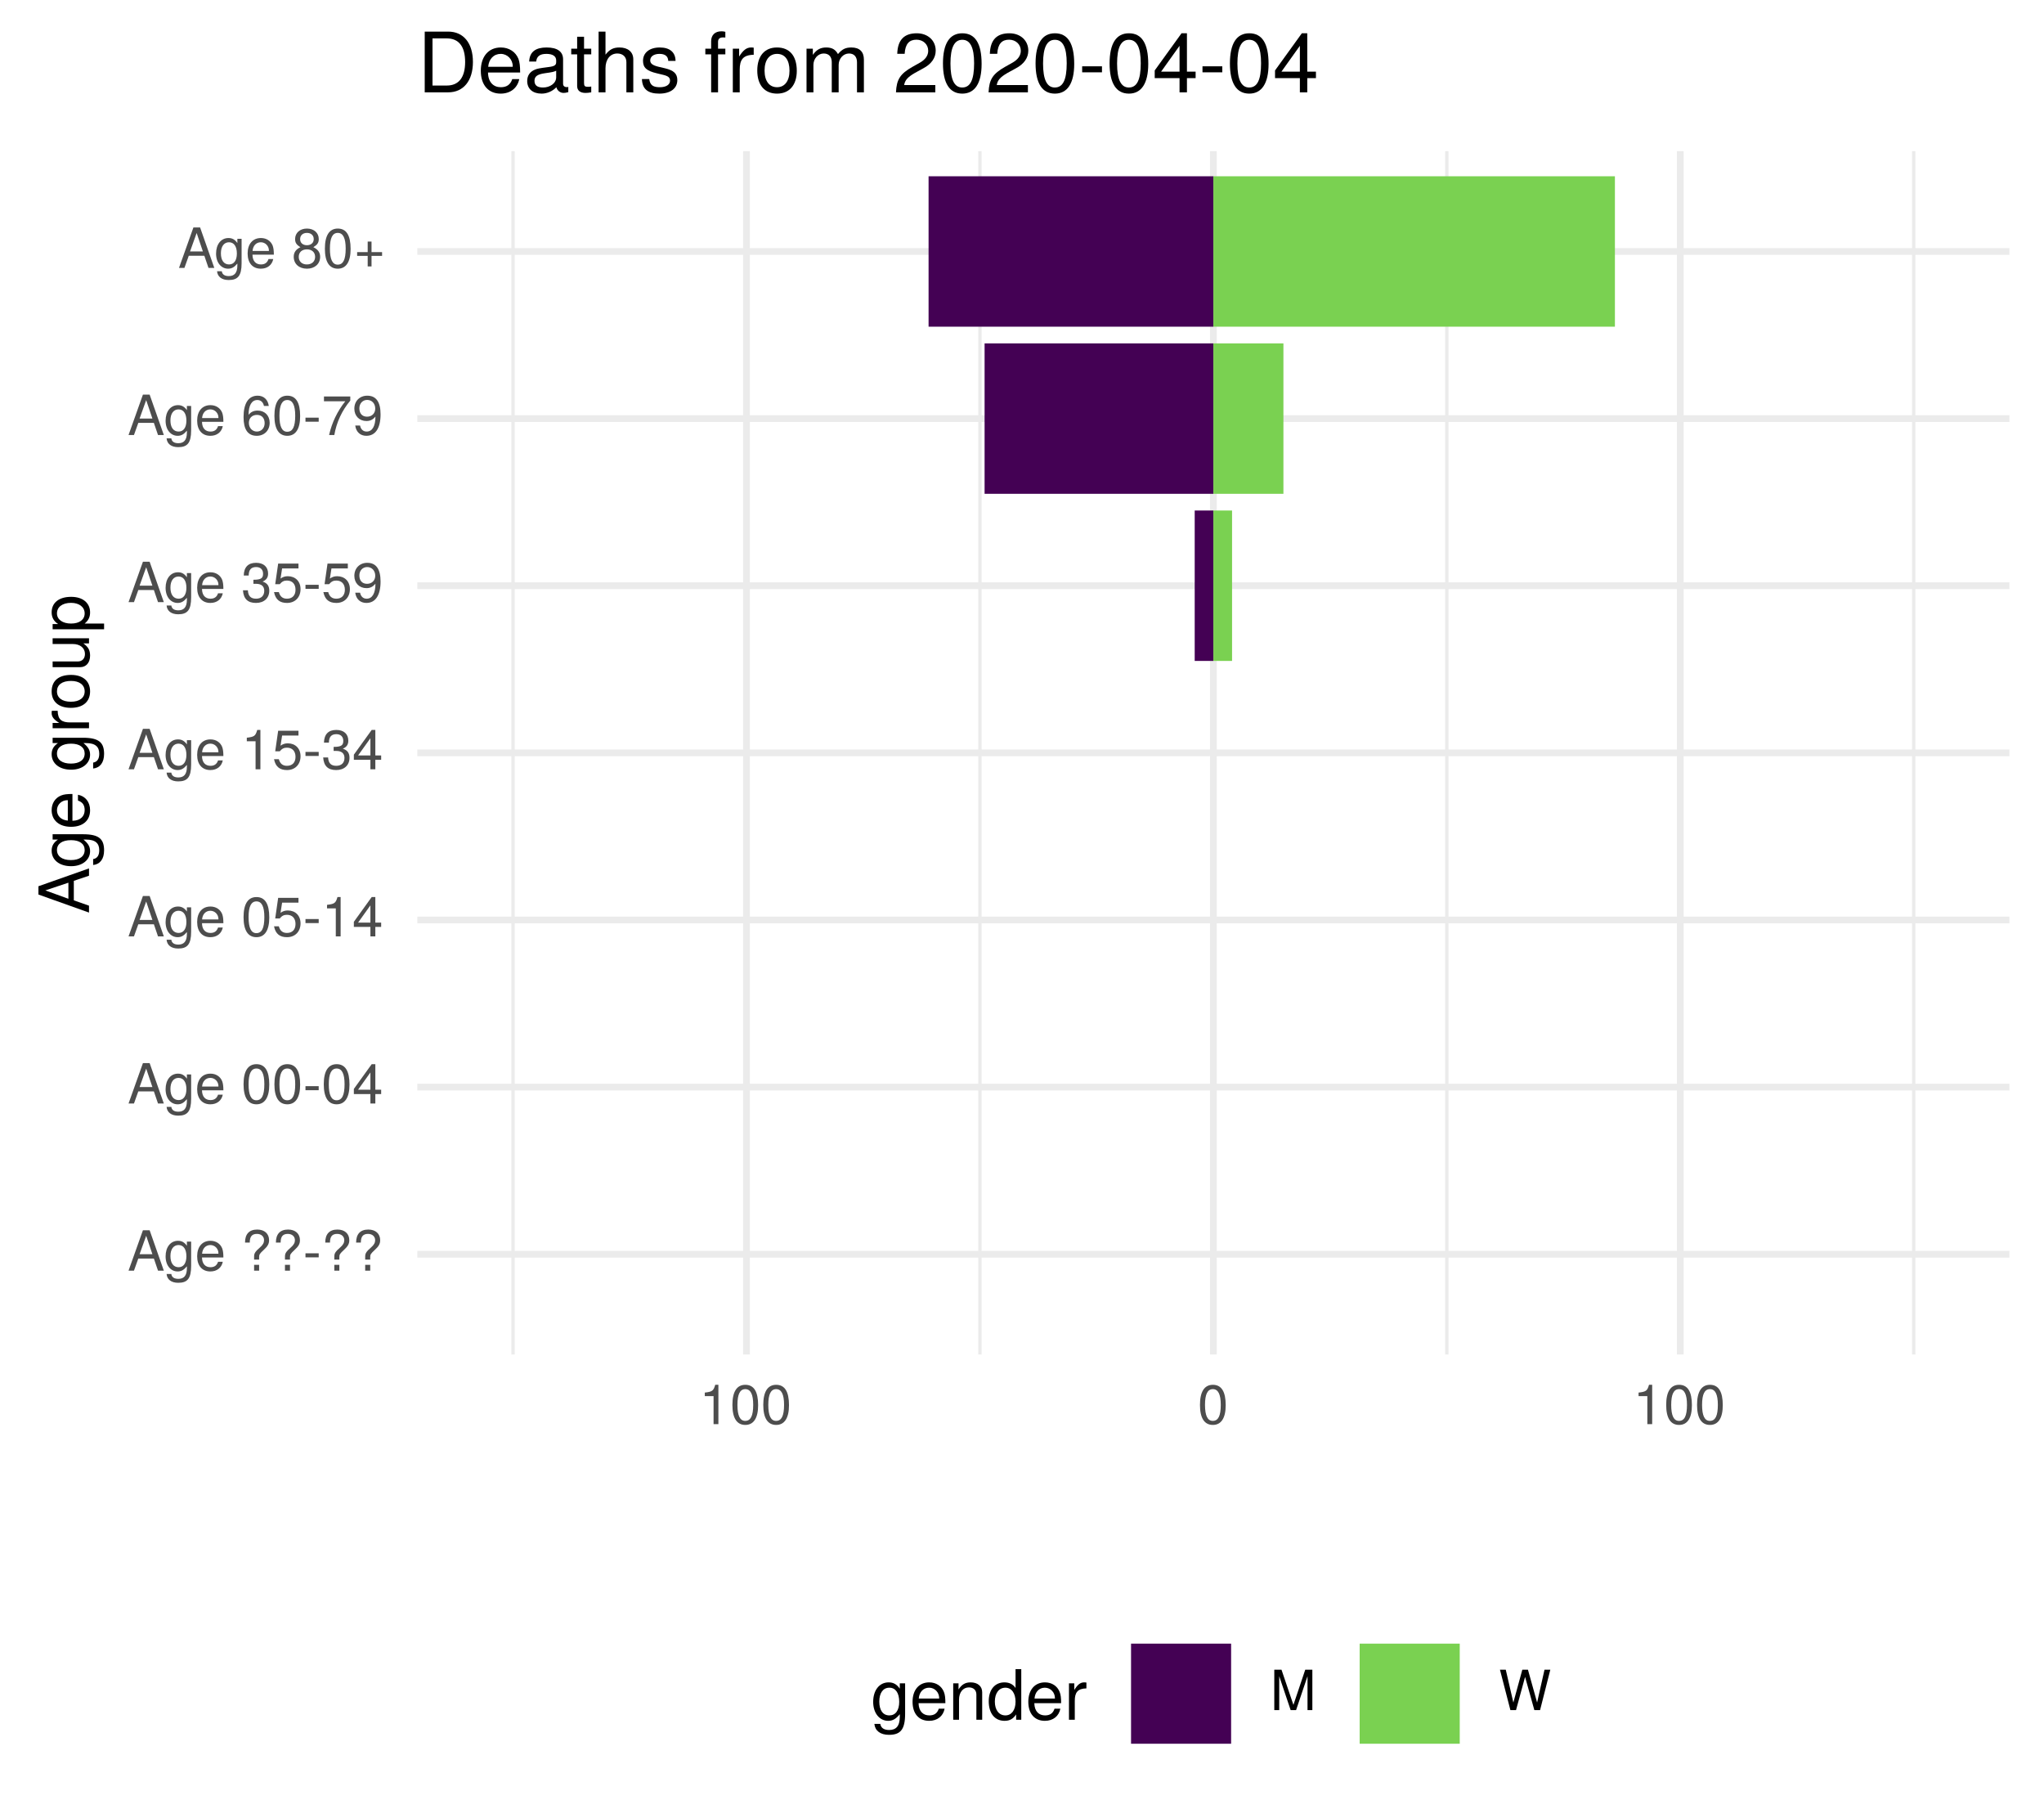
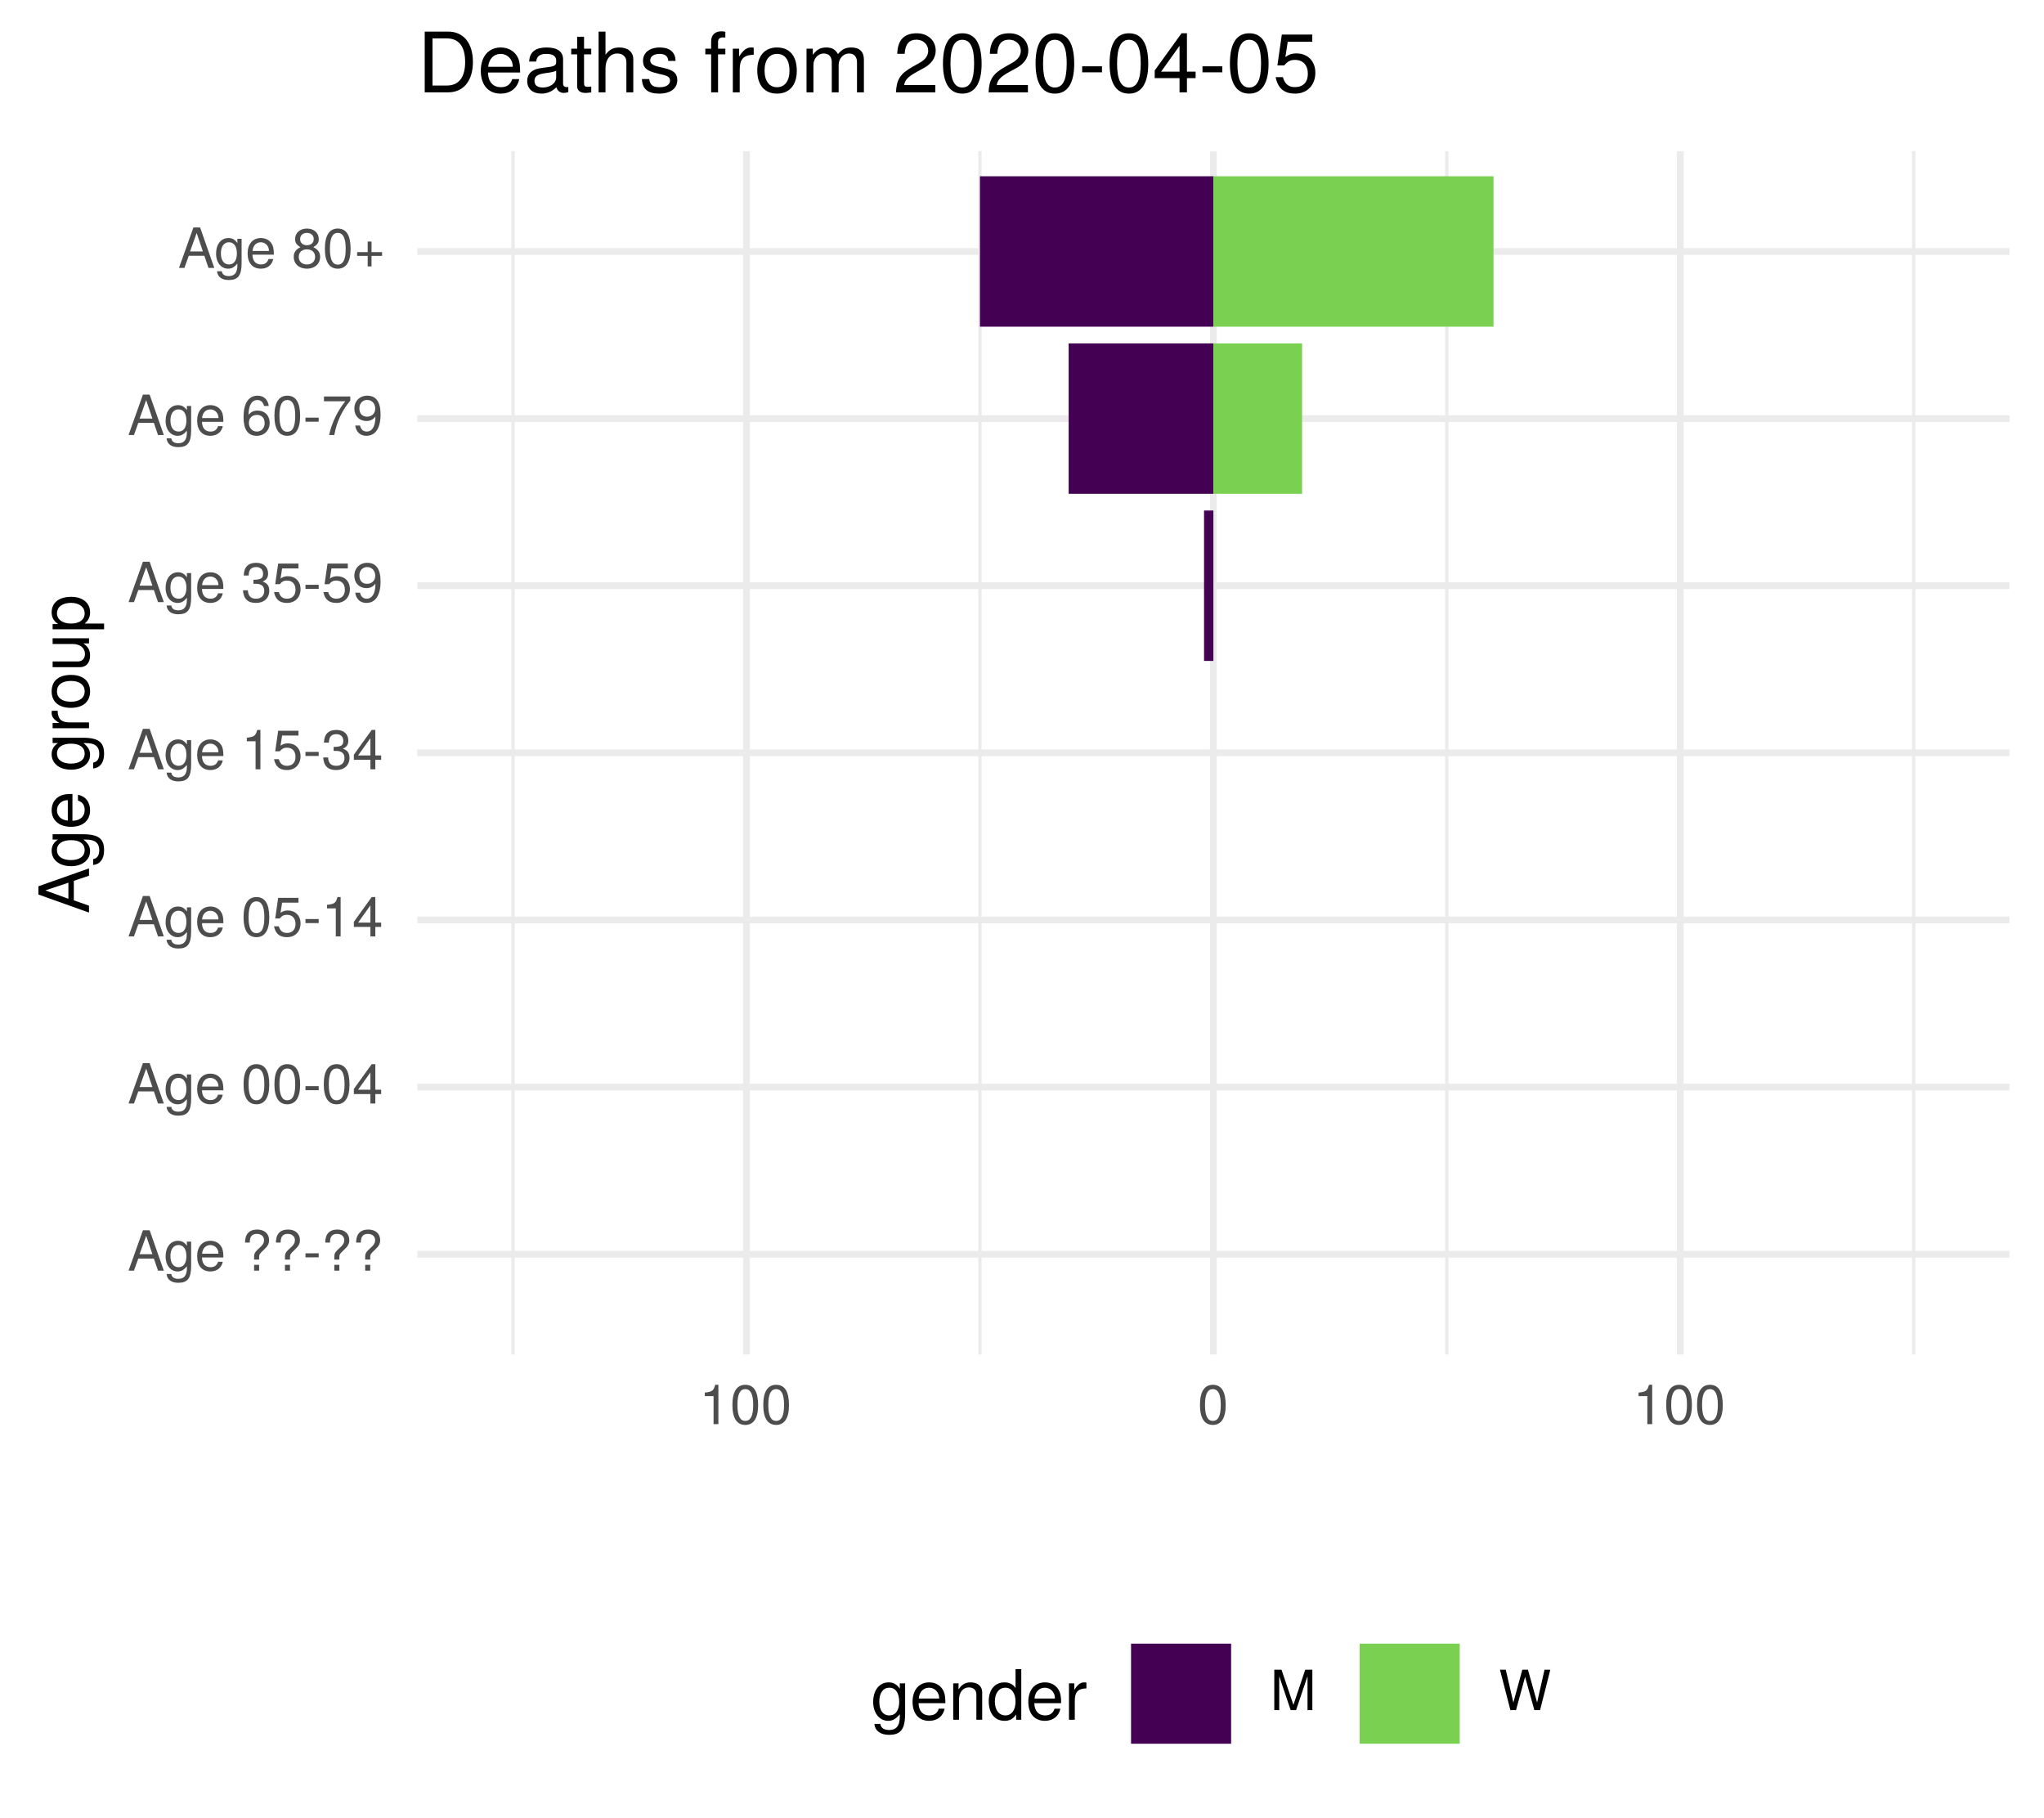
<svg xmlns="http://www.w3.org/2000/svg" xmlns:xlink="http://www.w3.org/1999/xlink" width="324pt" height="288pt" viewBox="0 0 324 288" version="1.1">
  <defs>
    <g>
      <symbol overflow="visible" id="glyph0-0">
        <path style="stroke:none;" d="" />
      </symbol>
      <symbol overflow="visible" id="glyph0-1">
        <path style="stroke:none;" d="M 5.75 0 L 3.5 -6.406 L 2.438 -6.406 L 0.156 0 L 1.016 0 L 1.703 -1.922 L 4.172 -1.922 L 4.828 0 Z M 3.938 -2.609 L 1.906 -2.609 L 2.953 -5.531 Z M 3.938 -2.609 " />
      </symbol>
      <symbol overflow="visible" id="glyph0-2">
        <path style="stroke:none;" d="M 4.297 -0.75 L 4.297 -4.609 L 3.625 -4.609 L 3.625 -3.938 C 3.25 -4.484 2.812 -4.734 2.219 -4.734 C 1.047 -4.734 0.25 -3.75 0.25 -2.266 C 0.25 -0.812 1.078 0.125 2.156 0.125 C 2.734 0.125 3.141 -0.109 3.625 -0.688 L 3.625 -0.391 C 3.625 0.828 3.125 1.297 2.266 1.297 C 1.688 1.297 1.234 1.094 1.156 0.531 L 0.406 0.531 C 0.484 1.406 1.156 1.922 2.25 1.922 C 3.688 1.922 4.297 1.281 4.297 -0.75 Z M 3.547 -2.281 C 3.547 -1.172 3.078 -0.547 2.312 -0.547 C 1.5 -0.547 1.016 -1.188 1.016 -2.312 C 1.016 -3.406 1.516 -4.062 2.297 -4.062 C 3.094 -4.062 3.547 -3.391 3.547 -2.281 Z M 3.547 -2.281 " />
      </symbol>
      <symbol overflow="visible" id="glyph0-3">
        <path style="stroke:none;" d="M 4.516 -2.094 C 4.516 -2.766 4.453 -3.188 4.328 -3.531 C 4.031 -4.281 3.328 -4.734 2.469 -4.734 C 1.172 -4.734 0.359 -3.797 0.359 -2.281 C 0.359 -0.766 1.156 0.125 2.453 0.125 C 3.5 0.125 4.234 -0.469 4.422 -1.406 L 3.672 -1.406 C 3.469 -0.797 3.062 -0.547 2.469 -0.547 C 1.703 -0.547 1.141 -1.031 1.125 -2.094 Z M 3.734 -2.75 C 3.734 -2.75 3.734 -2.703 3.719 -2.688 L 1.141 -2.688 C 1.203 -3.516 1.719 -4.062 2.453 -4.062 C 3.172 -4.062 3.734 -3.469 3.734 -2.75 Z M 3.734 -2.75 " />
      </symbol>
      <symbol overflow="visible" id="glyph0-4">
        <path style="stroke:none;" d="" />
      </symbol>
      <symbol overflow="visible" id="glyph0-5">
        <path style="stroke:none;" d="M 4.422 -4.828 C 4.422 -5.859 3.688 -6.516 2.547 -6.516 C 1.281 -6.516 0.609 -5.812 0.609 -4.453 L 1.359 -4.453 C 1.359 -5.422 1.719 -5.828 2.5 -5.828 C 3.172 -5.828 3.625 -5.422 3.625 -4.828 C 3.625 -4.422 3.438 -4.078 2.969 -3.672 C 2.453 -3.203 2.453 -3.203 2.297 -3 C 2.109 -2.75 2.047 -2.547 2.047 -2.234 L 2.047 -1.75 L 2.844 -1.75 L 2.844 -2.156 C 2.844 -2.547 2.938 -2.703 3.531 -3.25 C 4.203 -3.859 4.422 -4.25 4.422 -4.828 Z M 2.844 0 L 2.844 -0.922 L 2.047 -0.922 L 2.047 0 Z M 2.844 0 " />
      </symbol>
      <symbol overflow="visible" id="glyph0-6">
        <path style="stroke:none;" d="M 2.5 -2.109 L 2.5 -2.75 L 0.406 -2.75 L 0.406 -2.109 Z M 2.5 -2.109 " />
      </symbol>
      <symbol overflow="visible" id="glyph0-7">
        <path style="stroke:none;" d="M 4.453 -3 C 4.453 -5.156 3.781 -6.234 2.422 -6.234 C 1.078 -6.234 0.375 -5.141 0.375 -3.047 C 0.375 -0.953 1.078 0.125 2.422 0.125 C 3.734 0.125 4.453 -0.953 4.453 -3 Z M 3.672 -3.062 C 3.672 -1.297 3.266 -0.516 2.406 -0.516 C 1.578 -0.516 1.172 -1.344 1.172 -3.047 C 1.172 -4.75 1.578 -5.547 2.422 -5.547 C 3.25 -5.547 3.672 -4.734 3.672 -3.062 Z M 3.672 -3.062 " />
      </symbol>
      <symbol overflow="visible" id="glyph0-8">
        <path style="stroke:none;" d="M 4.578 -1.5 L 4.578 -2.188 L 3.656 -2.188 L 3.656 -6.234 L 3.078 -6.234 L 0.25 -2.312 L 0.25 -1.5 L 2.875 -1.5 L 2.875 0 L 3.656 0 L 3.656 -1.5 Z M 2.875 -2.188 L 0.922 -2.188 L 2.875 -4.922 Z M 2.875 -2.188 " />
      </symbol>
      <symbol overflow="visible" id="glyph0-9">
        <path style="stroke:none;" d="M 4.516 -2.062 C 4.516 -3.297 3.688 -4.109 2.5 -4.109 C 2.062 -4.109 1.703 -4 1.344 -3.734 L 1.594 -5.344 L 4.188 -5.344 L 4.188 -6.109 L 0.969 -6.109 L 0.5 -2.844 L 1.219 -2.844 C 1.578 -3.266 1.875 -3.422 2.359 -3.422 C 3.188 -3.422 3.719 -2.891 3.719 -1.969 C 3.719 -1.062 3.203 -0.547 2.359 -0.547 C 1.688 -0.547 1.266 -0.891 1.078 -1.594 L 0.312 -1.594 C 0.562 -0.359 1.266 0.125 2.375 0.125 C 3.641 0.125 4.516 -0.75 4.516 -2.062 Z M 4.516 -2.062 " />
      </symbol>
      <symbol overflow="visible" id="glyph0-10">
        <path style="stroke:none;" d="M 3.047 0 L 3.047 -6.234 L 2.547 -6.234 C 2.266 -5.281 2.094 -5.141 0.891 -5 L 0.891 -4.438 L 2.281 -4.438 L 2.281 0 Z M 3.047 0 " />
      </symbol>
      <symbol overflow="visible" id="glyph0-11">
        <path style="stroke:none;" d="M 4.453 -1.812 C 4.453 -2.562 4.141 -3.016 3.391 -3.266 C 3.969 -3.5 4.266 -3.891 4.266 -4.516 C 4.266 -5.594 3.547 -6.234 2.359 -6.234 C 1.109 -6.234 0.438 -5.547 0.406 -4.219 L 1.188 -4.219 C 1.203 -5.141 1.578 -5.562 2.375 -5.562 C 3.062 -5.562 3.469 -5.156 3.469 -4.5 C 3.469 -3.828 3.188 -3.547 1.938 -3.547 L 1.938 -2.906 L 2.359 -2.906 C 3.219 -2.906 3.656 -2.5 3.656 -1.797 C 3.656 -1.016 3.172 -0.547 2.359 -0.547 C 1.516 -0.547 1.109 -0.969 1.062 -1.875 L 0.281 -1.875 C 0.375 -0.5 1.062 0.125 2.344 0.125 C 3.625 0.125 4.453 -0.641 4.453 -1.812 Z M 4.453 -1.812 " />
      </symbol>
      <symbol overflow="visible" id="glyph0-12">
        <path style="stroke:none;" d="M 4.484 -3.266 C 4.484 -5.219 3.797 -6.234 2.375 -6.234 C 1.188 -6.234 0.328 -5.391 0.328 -4.172 C 0.328 -3.016 1.125 -2.219 2.25 -2.219 C 2.844 -2.219 3.266 -2.438 3.672 -2.922 C 3.672 -1.406 3.172 -0.547 2.281 -0.547 C 1.734 -0.547 1.359 -0.891 1.234 -1.5 L 0.469 -1.5 C 0.609 -0.469 1.281 0.125 2.234 0.125 C 3.688 0.125 4.484 -1.109 4.484 -3.266 Z M 3.641 -4.188 C 3.641 -3.422 3.094 -2.906 2.344 -2.906 C 1.594 -2.906 1.125 -3.391 1.125 -4.234 C 1.125 -5.016 1.656 -5.562 2.359 -5.562 C 3.094 -5.562 3.641 -5 3.641 -4.188 Z M 3.641 -4.188 " />
      </symbol>
      <symbol overflow="visible" id="glyph0-13">
        <path style="stroke:none;" d="M 4.516 -1.938 C 4.516 -3.094 3.719 -3.875 2.609 -3.875 C 1.984 -3.875 1.5 -3.641 1.172 -3.188 C 1.172 -4.703 1.672 -5.547 2.562 -5.547 C 3.109 -5.547 3.484 -5.203 3.609 -4.609 L 4.375 -4.609 C 4.234 -5.625 3.562 -6.234 2.609 -6.234 C 1.156 -6.234 0.375 -5.016 0.375 -2.844 C 0.375 -0.891 1.047 0.125 2.469 0.125 C 3.656 0.125 4.516 -0.719 4.516 -1.938 Z M 3.719 -1.875 C 3.719 -1.094 3.188 -0.547 2.484 -0.547 C 1.766 -0.547 1.219 -1.125 1.219 -1.922 C 1.219 -2.688 1.734 -3.188 2.5 -3.188 C 3.25 -3.188 3.719 -2.703 3.719 -1.875 Z M 3.719 -1.875 " />
      </symbol>
      <symbol overflow="visible" id="glyph0-14">
        <path style="stroke:none;" d="M 4.578 -5.453 L 4.578 -6.109 L 0.406 -6.109 L 0.406 -5.344 L 3.781 -5.344 C 2.531 -3.781 1.656 -1.953 1.219 0 L 2.047 0 C 2.391 -2.016 3.266 -3.891 4.578 -5.453 Z M 4.578 -5.453 " />
      </symbol>
      <symbol overflow="visible" id="glyph0-15">
        <path style="stroke:none;" d="M 4.516 -1.766 C 4.516 -2.453 4.156 -2.938 3.438 -3.281 C 4.078 -3.672 4.297 -3.984 4.297 -4.578 C 4.297 -5.547 3.531 -6.234 2.422 -6.234 C 1.312 -6.234 0.547 -5.547 0.547 -4.578 C 0.547 -4 0.75 -3.672 1.391 -3.281 C 0.672 -2.938 0.328 -2.453 0.328 -1.766 C 0.328 -0.625 1.188 0.125 2.422 0.125 C 3.656 0.125 4.516 -0.625 4.516 -1.766 Z M 3.5 -4.562 C 3.5 -3.969 3.062 -3.594 2.422 -3.594 C 1.766 -3.594 1.344 -3.969 1.344 -4.562 C 1.344 -5.156 1.766 -5.547 2.422 -5.547 C 3.078 -5.547 3.5 -5.156 3.5 -4.562 Z M 3.719 -1.75 C 3.719 -1.016 3.188 -0.547 2.406 -0.547 C 1.641 -0.547 1.125 -1.016 1.125 -1.75 C 1.125 -2.484 1.641 -2.938 2.422 -2.938 C 3.188 -2.938 3.719 -2.484 3.719 -1.75 Z M 3.719 -1.75 " />
      </symbol>
      <symbol overflow="visible" id="glyph0-16">
        <path style="stroke:none;" d="M 4.547 -1.906 L 4.547 -2.5 L 2.875 -2.5 L 2.875 -4.172 L 2.266 -4.172 L 2.266 -2.5 L 0.594 -2.5 L 0.594 -1.906 L 2.266 -1.906 L 2.266 -0.234 L 2.875 -0.234 L 2.875 -1.906 Z M 4.547 -1.906 " />
      </symbol>
      <symbol overflow="visible" id="glyph0-17">
        <path style="stroke:none;" d="M 6.688 0 L 6.688 -6.406 L 5.562 -6.406 L 3.688 -0.828 L 1.797 -6.406 L 0.656 -6.406 L 0.656 0 L 1.438 0 L 1.438 -5.375 L 3.25 0 L 4.109 0 L 5.922 -5.375 L 5.922 0 Z M 6.688 0 " />
      </symbol>
      <symbol overflow="visible" id="glyph0-18">
        <path style="stroke:none;" d="M 8.172 -6.406 L 7.25 -6.406 L 6.078 -1.203 L 4.625 -6.406 L 3.734 -6.406 L 2.312 -1.203 L 1.109 -6.406 L 0.188 -6.406 L 1.844 0 L 2.734 0 L 4.172 -5.266 L 5.641 0 L 6.547 0 Z M 8.172 -6.406 " />
      </symbol>
      <symbol overflow="visible" id="glyph1-0">
        <path style="stroke:none;" d="" />
      </symbol>
      <symbol overflow="visible" id="glyph1-1">
        <path style="stroke:none;" d="M 0 -7.188 L -8.016 -4.359 L -8.016 -3.047 L 0 -0.188 L 0 -1.281 L -2.406 -2.125 L -2.406 -5.219 L 0 -6.031 Z M -3.266 -4.922 L -3.266 -2.375 L -6.922 -3.703 Z M -3.266 -4.922 " />
      </symbol>
      <symbol overflow="visible" id="glyph1-2">
        <path style="stroke:none;" d="M -0.953 -5.375 L -5.766 -5.375 L -5.766 -4.531 L -4.922 -4.531 C -5.609 -4.062 -5.922 -3.516 -5.922 -2.766 C -5.922 -1.312 -4.703 -0.312 -2.828 -0.312 C -1.016 -0.312 0.172 -1.344 0.172 -2.688 C 0.172 -3.422 -0.141 -3.922 -0.875 -4.531 L -0.484 -4.531 C 1.047 -4.531 1.625 -3.906 1.625 -2.844 C 1.625 -2.109 1.359 -1.547 0.656 -1.438 L 0.656 -0.5 C 1.75 -0.609 2.391 -1.453 2.391 -2.812 C 2.391 -4.609 1.594 -5.375 -0.953 -5.375 Z M -2.844 -4.438 C -1.469 -4.438 -0.688 -3.844 -0.688 -2.875 C -0.688 -1.875 -1.484 -1.281 -2.875 -1.281 C -4.266 -1.281 -5.078 -1.891 -5.078 -2.875 C -5.078 -3.859 -4.25 -4.438 -2.844 -4.438 Z M -2.844 -4.438 " />
      </symbol>
      <symbol overflow="visible" id="glyph1-3">
        <path style="stroke:none;" d="M -2.625 -5.641 C -3.453 -5.641 -3.984 -5.578 -4.406 -5.406 C -5.359 -5.031 -5.922 -4.156 -5.922 -3.078 C -5.922 -1.469 -4.734 -0.438 -2.844 -0.438 C -0.953 -0.438 0.172 -1.438 0.172 -3.062 C 0.172 -4.375 -0.578 -5.297 -1.75 -5.516 L -1.75 -4.594 C -0.984 -4.344 -0.688 -3.828 -0.688 -3.094 C -0.688 -2.141 -1.297 -1.422 -2.625 -1.391 Z M -3.438 -4.656 C -3.438 -4.656 -3.391 -4.656 -3.359 -4.656 L -3.359 -1.422 C -4.391 -1.5 -5.078 -2.141 -5.078 -3.062 C -5.078 -3.969 -4.328 -4.656 -3.438 -4.656 Z M -3.438 -4.656 " />
      </symbol>
      <symbol overflow="visible" id="glyph1-4">
        <path style="stroke:none;" d="" />
      </symbol>
      <symbol overflow="visible" id="glyph1-5">
        <path style="stroke:none;" d="M -4.969 -3.531 L -5.891 -3.531 C -5.922 -3.375 -5.922 -3.297 -5.922 -3.172 C -5.922 -2.578 -5.578 -2.141 -4.719 -1.609 L -5.766 -1.609 L -5.766 -0.766 L 0 -0.766 L 0 -1.688 L -2.984 -1.688 C -4.297 -1.688 -4.938 -2.109 -4.969 -3.531 Z M -4.969 -3.531 " />
      </symbol>
      <symbol overflow="visible" id="glyph1-6">
        <path style="stroke:none;" d="M -2.844 -5.609 C -4.828 -5.609 -5.922 -4.656 -5.922 -2.984 C -5.922 -1.375 -4.812 -0.391 -2.875 -0.391 C -0.953 -0.391 0.172 -1.359 0.172 -3 C 0.172 -4.625 -0.953 -5.609 -2.844 -5.609 Z M -2.844 -4.656 C -1.5 -4.656 -0.688 -4.016 -0.688 -3 C -0.688 -1.984 -1.484 -1.359 -2.875 -1.359 C -4.266 -1.359 -5.078 -1.984 -5.078 -3 C -5.078 -4.031 -4.281 -4.656 -2.844 -4.656 Z M -2.844 -4.656 " />
      </symbol>
      <symbol overflow="visible" id="glyph1-7">
        <path style="stroke:none;" d="M 0 -5.297 L -5.766 -5.297 L -5.766 -4.391 L -2.578 -4.391 C -1.406 -4.391 -0.641 -3.766 -0.641 -2.812 C -0.641 -2.094 -1.078 -1.625 -1.766 -1.625 L -5.766 -1.625 L -5.766 -0.719 L -1.406 -0.719 C -0.453 -0.719 0.172 -1.438 0.172 -2.547 C 0.172 -3.406 -0.125 -3.938 -0.891 -4.484 L 0 -4.484 Z M 0 -5.297 " />
      </symbol>
      <symbol overflow="visible" id="glyph1-8">
        <path style="stroke:none;" d="M -2.828 -5.75 C -4.766 -5.75 -5.922 -4.812 -5.922 -3.281 C -5.922 -2.5 -5.578 -1.875 -4.891 -1.438 L -5.766 -1.438 L -5.766 -0.609 L 2.391 -0.609 L 2.391 -1.516 L -0.688 -1.516 C -0.094 -2 0.172 -2.547 0.172 -3.281 C 0.172 -4.781 -0.984 -5.75 -2.828 -5.75 Z M -2.844 -4.797 C -1.547 -4.797 -0.688 -4.125 -0.688 -3.125 C -0.688 -2.156 -1.484 -1.516 -2.844 -1.516 C -4.188 -1.516 -5.078 -2.156 -5.078 -3.125 C -5.078 -4.141 -4.219 -4.797 -2.844 -4.797 Z M -2.844 -4.797 " />
      </symbol>
      <symbol overflow="visible" id="glyph2-0">
        <path style="stroke:none;" d="" />
      </symbol>
      <symbol overflow="visible" id="glyph2-1">
        <path style="stroke:none;" d="M 5.375 -0.953 L 5.375 -5.766 L 4.531 -5.766 L 4.531 -4.922 C 4.062 -5.609 3.516 -5.922 2.766 -5.922 C 1.312 -5.922 0.312 -4.703 0.312 -2.828 C 0.312 -1.016 1.344 0.172 2.688 0.172 C 3.422 0.172 3.922 -0.141 4.531 -0.875 L 4.531 -0.484 C 4.531 1.047 3.906 1.625 2.844 1.625 C 2.109 1.625 1.547 1.359 1.438 0.656 L 0.5 0.656 C 0.609 1.75 1.453 2.391 2.812 2.391 C 4.609 2.391 5.375 1.594 5.375 -0.953 Z M 4.438 -2.844 C 4.438 -1.469 3.844 -0.688 2.875 -0.688 C 1.875 -0.688 1.281 -1.484 1.281 -2.875 C 1.281 -4.266 1.891 -5.078 2.875 -5.078 C 3.859 -5.078 4.438 -4.25 4.438 -2.844 Z M 4.438 -2.844 " />
      </symbol>
      <symbol overflow="visible" id="glyph2-2">
        <path style="stroke:none;" d="M 5.641 -2.625 C 5.641 -3.453 5.578 -3.984 5.406 -4.406 C 5.031 -5.359 4.156 -5.922 3.078 -5.922 C 1.469 -5.922 0.438 -4.734 0.438 -2.844 C 0.438 -0.953 1.438 0.172 3.062 0.172 C 4.375 0.172 5.297 -0.578 5.516 -1.75 L 4.594 -1.75 C 4.344 -0.984 3.828 -0.688 3.094 -0.688 C 2.141 -0.688 1.422 -1.297 1.391 -2.625 Z M 4.656 -3.438 C 4.656 -3.438 4.656 -3.391 4.656 -3.359 L 1.422 -3.359 C 1.5 -4.391 2.141 -5.078 3.062 -5.078 C 3.969 -5.078 4.656 -4.328 4.656 -3.438 Z M 4.656 -3.438 " />
      </symbol>
      <symbol overflow="visible" id="glyph2-3">
        <path style="stroke:none;" d="M 5.359 0 L 5.359 -4.359 C 5.359 -5.312 4.641 -5.922 3.531 -5.922 C 2.672 -5.922 2.125 -5.594 1.609 -4.797 L 1.609 -5.766 L 0.766 -5.766 L 0.766 0 L 1.688 0 L 1.688 -3.172 C 1.688 -4.359 2.328 -5.125 3.25 -5.125 C 3.984 -5.125 4.438 -4.688 4.438 -4 L 4.438 0 Z M 5.359 0 " />
      </symbol>
      <symbol overflow="visible" id="glyph2-4">
        <path style="stroke:none;" d="M 5.438 0 L 5.438 -8.016 L 4.531 -8.016 L 4.531 -5.031 C 4.141 -5.625 3.531 -5.922 2.766 -5.922 C 1.266 -5.922 0.281 -4.781 0.281 -2.938 C 0.281 -0.984 1.25 0.172 2.797 0.172 C 3.594 0.172 4.141 -0.125 4.625 -0.844 L 4.625 0 Z M 4.531 -2.859 C 4.531 -1.531 3.891 -0.688 2.922 -0.688 C 1.906 -0.688 1.25 -1.547 1.25 -2.875 C 1.25 -4.219 1.906 -5.078 2.922 -5.078 C 3.906 -5.078 4.531 -4.188 4.531 -2.859 Z M 4.531 -2.859 " />
      </symbol>
      <symbol overflow="visible" id="glyph2-5">
        <path style="stroke:none;" d="M 3.531 -4.969 L 3.531 -5.891 C 3.375 -5.922 3.297 -5.922 3.172 -5.922 C 2.578 -5.922 2.141 -5.578 1.609 -4.719 L 1.609 -5.766 L 0.766 -5.766 L 0.766 0 L 1.688 0 L 1.688 -2.984 C 1.688 -4.297 2.109 -4.938 3.531 -4.969 Z M 3.531 -4.969 " />
      </symbol>
      <symbol overflow="visible" id="glyph3-0">
        <path style="stroke:none;" d="" />
      </symbol>
      <symbol overflow="visible" id="glyph3-1">
        <path style="stroke:none;" d="M 8.812 -4.812 C 8.812 -7.797 7.328 -9.625 4.891 -9.625 L 1.172 -9.625 L 1.172 0 L 4.891 0 C 7.312 0 8.812 -1.828 8.812 -4.812 Z M 7.578 -4.812 C 7.578 -2.375 6.578 -1.078 4.672 -1.078 L 2.406 -1.078 L 2.406 -8.547 L 4.672 -8.547 C 6.578 -8.547 7.578 -7.266 7.578 -4.812 Z M 7.578 -4.812 " />
      </symbol>
      <symbol overflow="visible" id="glyph3-2">
        <path style="stroke:none;" d="M 6.766 -3.141 C 6.766 -4.141 6.688 -4.781 6.5 -5.297 C 6.047 -6.438 4.984 -7.109 3.703 -7.109 C 1.766 -7.109 0.531 -5.688 0.531 -3.422 C 0.531 -1.156 1.734 0.203 3.672 0.203 C 5.25 0.203 6.344 -0.703 6.625 -2.094 L 5.516 -2.094 C 5.219 -1.188 4.594 -0.812 3.703 -0.812 C 2.562 -0.812 1.703 -1.562 1.672 -3.141 Z M 5.594 -4.125 C 5.594 -4.125 5.594 -4.062 5.578 -4.047 L 1.703 -4.047 C 1.797 -5.266 2.578 -6.094 3.688 -6.094 C 4.766 -6.094 5.594 -5.203 5.594 -4.125 Z M 5.594 -4.125 " />
      </symbol>
      <symbol overflow="visible" id="glyph3-3">
        <path style="stroke:none;" d="M 7.062 -0.031 L 7.062 -0.859 C 6.938 -0.828 6.891 -0.828 6.828 -0.828 C 6.438 -0.828 6.234 -1.031 6.234 -1.375 L 6.234 -5.234 C 6.234 -6.453 5.328 -7.109 3.625 -7.109 C 1.953 -7.109 0.922 -6.469 0.859 -4.875 L 1.969 -4.875 C 2.062 -5.719 2.562 -6.094 3.594 -6.094 C 4.578 -6.094 5.141 -5.734 5.141 -5.062 L 5.141 -4.781 C 5.141 -4.312 4.859 -4.125 3.984 -4.016 C 2.422 -3.812 2.188 -3.766 1.766 -3.594 C 0.969 -3.266 0.547 -2.641 0.547 -1.797 C 0.547 -0.547 1.422 0.203 2.828 0.203 C 3.703 0.203 4.562 -0.172 5.172 -0.812 C 5.297 -0.297 5.766 0.094 6.312 0.094 C 6.531 0.094 6.703 0.062 7.062 -0.031 Z M 5.141 -2.391 C 5.141 -1.406 4.125 -0.766 3.062 -0.766 C 2.203 -0.766 1.703 -1.062 1.703 -1.828 C 1.703 -2.547 2.188 -2.859 3.359 -3.031 C 4.531 -3.188 4.766 -3.25 5.141 -3.422 Z M 5.141 -2.391 " />
      </symbol>
      <symbol overflow="visible" id="glyph3-4">
        <path style="stroke:none;" d="M 3.359 0 L 3.359 -0.922 C 3.203 -0.891 3.031 -0.875 2.828 -0.875 C 2.344 -0.875 2.219 -1 2.219 -1.484 L 2.219 -6.016 L 3.359 -6.016 L 3.359 -6.922 L 2.219 -6.922 L 2.219 -8.812 L 1.125 -8.812 L 1.125 -6.922 L 0.188 -6.922 L 0.188 -6.016 L 1.125 -6.016 L 1.125 -1 C 1.125 -0.297 1.594 0.094 2.453 0.094 C 2.719 0.094 2.984 0.062 3.359 0 Z M 3.359 0 " />
      </symbol>
      <symbol overflow="visible" id="glyph3-5">
        <path style="stroke:none;" d="M 6.422 0 L 6.422 -5.234 C 6.422 -6.391 5.578 -7.109 4.234 -7.109 C 3.266 -7.109 2.672 -6.812 2.016 -5.969 L 2.016 -9.625 L 0.922 -9.625 L 0.922 0 L 2.016 0 L 2.016 -3.812 C 2.016 -5.234 2.766 -6.156 3.891 -6.156 C 4.672 -6.156 5.328 -5.703 5.328 -4.797 L 5.328 0 Z M 6.422 0 " />
      </symbol>
      <symbol overflow="visible" id="glyph3-6">
        <path style="stroke:none;" d="M 6.062 -1.938 C 6.062 -2.969 5.484 -3.484 4.109 -3.812 L 3.047 -4.062 C 2.156 -4.281 1.766 -4.562 1.766 -5.062 C 1.766 -5.688 2.344 -6.094 3.234 -6.094 C 4.125 -6.094 4.594 -5.719 4.625 -4.984 L 5.781 -4.984 C 5.766 -6.344 4.875 -7.109 3.281 -7.109 C 1.656 -7.109 0.625 -6.281 0.625 -5 C 0.625 -3.922 1.172 -3.406 2.812 -3.016 L 3.844 -2.766 C 4.609 -2.578 4.906 -2.344 4.906 -1.844 C 4.906 -1.203 4.266 -0.812 3.297 -0.812 C 2.312 -0.812 1.75 -1.062 1.609 -2.109 L 0.453 -2.109 C 0.5 -0.516 1.406 0.203 3.203 0.203 C 4.953 0.203 6.062 -0.609 6.062 -1.938 Z M 6.062 -1.938 " />
      </symbol>
      <symbol overflow="visible" id="glyph3-7">
        <path style="stroke:none;" d="" />
      </symbol>
      <symbol overflow="visible" id="glyph3-8">
        <path style="stroke:none;" d="M 3.406 -6.016 L 3.406 -6.922 L 2.25 -6.922 L 2.25 -8 C 2.25 -8.469 2.516 -8.703 3.031 -8.703 C 3.109 -8.703 3.156 -8.703 3.406 -8.688 L 3.406 -9.594 C 3.156 -9.656 3.016 -9.672 2.781 -9.672 C 1.766 -9.672 1.156 -9.078 1.156 -8.094 L 1.156 -6.922 L 0.234 -6.922 L 0.234 -6.016 L 1.156 -6.016 L 1.156 0 L 2.25 0 L 2.25 -6.016 Z M 3.406 -6.016 " />
      </symbol>
      <symbol overflow="visible" id="glyph3-9">
        <path style="stroke:none;" d="M 4.234 -5.953 L 4.234 -7.078 C 4.047 -7.109 3.969 -7.109 3.812 -7.109 C 3.109 -7.109 2.562 -6.688 1.922 -5.672 L 1.922 -6.922 L 0.922 -6.922 L 0.922 0 L 2.016 0 L 2.016 -3.594 C 2.016 -5.156 2.531 -5.922 4.234 -5.953 Z M 4.234 -5.953 " />
      </symbol>
      <symbol overflow="visible" id="glyph3-10">
        <path style="stroke:none;" d="M 6.734 -3.406 C 6.734 -5.797 5.578 -7.109 3.594 -7.109 C 1.656 -7.109 0.469 -5.781 0.469 -3.453 C 0.469 -1.141 1.641 0.203 3.609 0.203 C 5.547 0.203 6.734 -1.141 6.734 -3.406 Z M 5.578 -3.422 C 5.578 -1.797 4.812 -0.812 3.609 -0.812 C 2.375 -0.812 1.625 -1.781 1.625 -3.453 C 1.625 -5.125 2.375 -6.094 3.609 -6.094 C 4.844 -6.094 5.578 -5.141 5.578 -3.422 Z M 5.578 -3.422 " />
      </symbol>
      <symbol overflow="visible" id="glyph3-11">
        <path style="stroke:none;" d="M 10.031 0 L 10.031 -5.188 C 10.031 -6.438 9.344 -7.109 8.047 -7.109 C 7.125 -7.109 6.578 -6.844 5.922 -6.062 C 5.516 -6.797 4.969 -7.109 4.062 -7.109 C 3.141 -7.109 2.531 -6.766 1.938 -5.938 L 1.938 -6.922 L 0.938 -6.922 L 0.938 0 L 2.031 0 L 2.031 -4.344 C 2.031 -5.344 2.766 -6.156 3.656 -6.156 C 4.469 -6.156 4.938 -5.656 4.938 -4.766 L 4.938 0 L 6.031 0 L 6.031 -4.344 C 6.031 -5.344 6.766 -6.156 7.672 -6.156 C 8.469 -6.156 8.938 -5.641 8.938 -4.766 L 8.938 0 Z M 10.031 0 " />
      </symbol>
      <symbol overflow="visible" id="glyph3-12">
        <path style="stroke:none;" d="M 6.75 -6.609 C 6.75 -8.203 5.516 -9.359 3.75 -9.359 C 1.828 -9.359 0.719 -8.391 0.656 -6.109 L 1.828 -6.109 C 1.922 -7.688 2.562 -8.344 3.703 -8.344 C 4.766 -8.344 5.562 -7.594 5.562 -6.594 C 5.562 -5.844 5.125 -5.219 4.297 -4.734 L 3.078 -4.047 C 1.125 -2.938 0.547 -2.062 0.453 0 L 6.688 0 L 6.688 -1.156 L 1.75 -1.156 C 1.875 -1.922 2.297 -2.406 3.453 -3.078 L 4.766 -3.797 C 6.078 -4.484 6.75 -5.469 6.75 -6.609 Z M 6.75 -6.609 " />
      </symbol>
      <symbol overflow="visible" id="glyph3-13">
        <path style="stroke:none;" d="M 6.688 -4.5 C 6.688 -7.75 5.672 -9.359 3.625 -9.359 C 1.609 -9.359 0.562 -7.719 0.562 -4.578 C 0.562 -1.422 1.625 0.203 3.625 0.203 C 5.609 0.203 6.688 -1.422 6.688 -4.5 Z M 5.5 -4.609 C 5.5 -1.953 4.891 -0.766 3.609 -0.766 C 2.375 -0.766 1.75 -2 1.75 -4.562 C 1.75 -7.125 2.375 -8.328 3.625 -8.328 C 4.891 -8.328 5.5 -7.109 5.5 -4.609 Z M 5.5 -4.609 " />
      </symbol>
      <symbol overflow="visible" id="glyph3-14">
        <path style="stroke:none;" d="M 3.75 -3.172 L 3.75 -4.125 L 0.609 -4.125 L 0.609 -3.172 Z M 3.75 -3.172 " />
      </symbol>
      <symbol overflow="visible" id="glyph3-15">
        <path style="stroke:none;" d="M 6.859 -2.25 L 6.859 -3.281 L 5.484 -3.281 L 5.484 -9.359 L 4.625 -9.359 L 0.375 -3.469 L 0.375 -2.25 L 4.312 -2.25 L 4.312 0 L 5.484 0 L 5.484 -2.25 Z M 4.312 -3.281 L 1.391 -3.281 L 4.312 -7.375 Z M 4.312 -3.281 " />
      </symbol>
+       <symbol overflow="visible" id="glyph3-16">
+         <path style="stroke:none;" d="M 6.766 -3.109 C 6.766 -4.953 5.547 -6.172 3.75 -6.172 C 3.094 -6.172 2.562 -6 2.016 -5.594 L 2.391 -8.016 L 6.281 -8.016 L 6.281 -9.156 L 1.453 -9.156 L 0.75 -4.266 L 1.828 -4.266 C 2.359 -4.906 2.812 -5.141 3.531 -5.141 C 4.797 -5.141 5.578 -4.328 5.578 -2.938 C 5.578 -1.594 4.812 -0.828 3.531 -0.828 C 2.516 -0.828 1.906 -1.344 1.625 -2.406 L 0.469 -2.406 C 0.844 -0.547 1.906 0.203 3.562 0.203 C 5.453 0.203 6.766 -1.125 6.766 -3.109 Z M 6.766 -3.109 " />
+       </symbol>
    </g>
    <clipPath id="clip1">
      <path d="M 81 23.957 L 82 23.957 L 82 214.648 L 81 214.648 Z M 81 23.957 " />
    </clipPath>
    <clipPath id="clip2">
      <path d="M 155 23.957 L 156 23.957 L 156 214.648 L 155 214.648 Z M 155 23.957 " />
    </clipPath>
    <clipPath id="clip3">
      <path d="M 229 23.957 L 230 23.957 L 230 214.648 L 229 214.648 Z M 229 23.957 " />
    </clipPath>
    <clipPath id="clip4">
      <path d="M 303 23.957 L 304 23.957 L 304 214.648 L 303 214.648 Z M 303 23.957 " />
    </clipPath>
    <clipPath id="clip5">
      <path d="M 66.152 198 L 318.523 198 L 318.523 200 L 66.152 200 Z M 66.152 198 " />
    </clipPath>
    <clipPath id="clip6">
      <path d="M 66.152 171 L 318.523 171 L 318.523 173 L 66.152 173 Z M 66.152 171 " />
    </clipPath>
    <clipPath id="clip7">
      <path d="M 66.152 145 L 318.523 145 L 318.523 147 L 66.152 147 Z M 66.152 145 " />
    </clipPath>
    <clipPath id="clip8">
      <path d="M 66.152 118 L 318.523 118 L 318.523 120 L 66.152 120 Z M 66.152 118 " />
    </clipPath>
    <clipPath id="clip9">
      <path d="M 66.152 92 L 318.523 92 L 318.523 94 L 66.152 94 Z M 66.152 92 " />
    </clipPath>
    <clipPath id="clip10">
      <path d="M 66.152 65 L 318.523 65 L 318.523 67 L 66.152 67 Z M 66.152 65 " />
    </clipPath>
    <clipPath id="clip11">
      <path d="M 66.152 39 L 318.523 39 L 318.523 41 L 66.152 41 Z M 66.152 39 " />
    </clipPath>
    <clipPath id="clip12">
      <path d="M 117 23.957 L 119 23.957 L 119 214.648 L 117 214.648 Z M 117 23.957 " />
    </clipPath>
    <clipPath id="clip13">
      <path d="M 191 23.957 L 193 23.957 L 193 214.648 L 191 214.648 Z M 191 23.957 " />
    </clipPath>
    <clipPath id="clip14">
      <path d="M 265 23.957 L 267 23.957 L 267 214.648 L 265 214.648 Z M 265 23.957 " />
    </clipPath>
  </defs>
-   <g id="surface1576">
+   <g id="surface1586">
    <rect x="0" y="0" width="324" height="288" style="fill:rgb(100%,100%,100%);fill-opacity:1;stroke:none;" />
    <g clip-path="url(#clip1)" clip-rule="nonzero">
      <path style="fill:none;stroke-width:0.533;stroke-linecap:butt;stroke-linejoin:round;stroke:rgb(92.157%,92.157%,92.157%);stroke-opacity:1;stroke-miterlimit:10;" d="M 81.324 214.652 L 81.324 23.957 " />
    </g>
    <g clip-path="url(#clip2)" clip-rule="nonzero">
      <path style="fill:none;stroke-width:0.533;stroke-linecap:butt;stroke-linejoin:round;stroke:rgb(92.157%,92.157%,92.157%);stroke-opacity:1;stroke-miterlimit:10;" d="M 155.332 214.652 L 155.332 23.957 " />
    </g>
    <g clip-path="url(#clip3)" clip-rule="nonzero">
      <path style="fill:none;stroke-width:0.533;stroke-linecap:butt;stroke-linejoin:round;stroke:rgb(92.157%,92.157%,92.157%);stroke-opacity:1;stroke-miterlimit:10;" d="M 229.34 214.652 L 229.34 23.957 " />
    </g>
    <g clip-path="url(#clip4)" clip-rule="nonzero">
      <path style="fill:none;stroke-width:0.533;stroke-linecap:butt;stroke-linejoin:round;stroke:rgb(92.157%,92.157%,92.157%);stroke-opacity:1;stroke-miterlimit:10;" d="M 303.348 214.652 L 303.348 23.957 " />
    </g>
    <g clip-path="url(#clip5)" clip-rule="nonzero">
      <path style="fill:none;stroke-width:1.067;stroke-linecap:butt;stroke-linejoin:round;stroke:rgb(92.157%,92.157%,92.157%);stroke-opacity:1;stroke-miterlimit:10;" d="M 66.152 198.762 L 318.52 198.762 " />
    </g>
    <g clip-path="url(#clip6)" clip-rule="nonzero">
      <path style="fill:none;stroke-width:1.067;stroke-linecap:butt;stroke-linejoin:round;stroke:rgb(92.157%,92.157%,92.157%);stroke-opacity:1;stroke-miterlimit:10;" d="M 66.152 172.273 L 318.52 172.273 " />
    </g>
    <g clip-path="url(#clip7)" clip-rule="nonzero">
      <path style="fill:none;stroke-width:1.067;stroke-linecap:butt;stroke-linejoin:round;stroke:rgb(92.157%,92.157%,92.157%);stroke-opacity:1;stroke-miterlimit:10;" d="M 66.152 145.789 L 318.52 145.789 " />
    </g>
    <g clip-path="url(#clip8)" clip-rule="nonzero">
      <path style="fill:none;stroke-width:1.067;stroke-linecap:butt;stroke-linejoin:round;stroke:rgb(92.157%,92.157%,92.157%);stroke-opacity:1;stroke-miterlimit:10;" d="M 66.152 119.305 L 318.52 119.305 " />
    </g>
    <g clip-path="url(#clip9)" clip-rule="nonzero">
      <path style="fill:none;stroke-width:1.067;stroke-linecap:butt;stroke-linejoin:round;stroke:rgb(92.157%,92.157%,92.157%);stroke-opacity:1;stroke-miterlimit:10;" d="M 66.152 92.82 L 318.52 92.82 " />
    </g>
    <g clip-path="url(#clip10)" clip-rule="nonzero">
      <path style="fill:none;stroke-width:1.067;stroke-linecap:butt;stroke-linejoin:round;stroke:rgb(92.157%,92.157%,92.157%);stroke-opacity:1;stroke-miterlimit:10;" d="M 66.152 66.336 L 318.52 66.336 " />
    </g>
    <g clip-path="url(#clip11)" clip-rule="nonzero">
      <path style="fill:none;stroke-width:1.067;stroke-linecap:butt;stroke-linejoin:round;stroke:rgb(92.157%,92.157%,92.157%);stroke-opacity:1;stroke-miterlimit:10;" d="M 66.152 39.852 L 318.52 39.852 " />
    </g>
    <g clip-path="url(#clip12)" clip-rule="nonzero">
      <path style="fill:none;stroke-width:1.067;stroke-linecap:butt;stroke-linejoin:round;stroke:rgb(92.157%,92.157%,92.157%);stroke-opacity:1;stroke-miterlimit:10;" d="M 118.328 214.652 L 118.328 23.957 " />
    </g>
    <g clip-path="url(#clip13)" clip-rule="nonzero">
      <path style="fill:none;stroke-width:1.067;stroke-linecap:butt;stroke-linejoin:round;stroke:rgb(92.157%,92.157%,92.157%);stroke-opacity:1;stroke-miterlimit:10;" d="M 192.336 214.652 L 192.336 23.957 " />
    </g>
    <g clip-path="url(#clip14)" clip-rule="nonzero">
      <path style="fill:none;stroke-width:1.067;stroke-linecap:butt;stroke-linejoin:round;stroke:rgb(92.157%,92.157%,92.157%);stroke-opacity:1;stroke-miterlimit:10;" d="M 266.344 214.652 L 266.344 23.957 " />
    </g>
-     <path style=" stroke:none;fill-rule:nonzero;fill:rgb(26.667%,0.392%,32.941%);fill-opacity:1;" d="M 189.375 104.738 L 192.336 104.738 L 192.336 80.902 L 189.375 80.902 Z M 189.375 104.738 " />
-     <path style=" stroke:none;fill-rule:nonzero;fill:rgb(47.843%,81.961%,31.765%);fill-opacity:1;" d="M 192.336 104.738 L 195.297 104.738 L 195.297 80.902 L 192.336 80.902 Z M 192.336 104.738 " />
-     <path style=" stroke:none;fill-rule:nonzero;fill:rgb(26.667%,0.392%,32.941%);fill-opacity:1;" d="M 156.07 78.254 L 192.336 78.254 L 192.336 54.418 L 156.07 54.418 Z M 156.07 78.254 " />
-     <path style=" stroke:none;fill-rule:nonzero;fill:rgb(47.843%,81.961%,31.765%);fill-opacity:1;" d="M 192.336 78.254 L 203.438 78.254 L 203.438 54.418 L 192.336 54.418 Z M 192.336 78.254 " />
-     <path style=" stroke:none;fill-rule:nonzero;fill:rgb(26.667%,0.392%,32.941%);fill-opacity:1;" d="M 147.191 51.77 L 192.336 51.77 L 192.336 27.934 L 147.191 27.934 Z M 147.191 51.77 " />
-     <path style=" stroke:none;fill-rule:nonzero;fill:rgb(47.843%,81.961%,31.765%);fill-opacity:1;" d="M 192.336 51.77 L 255.984 51.77 L 255.984 27.934 L 192.336 27.934 Z M 192.336 51.77 " />
+     <path style=" stroke:none;fill-rule:nonzero;fill:rgb(26.667%,0.392%,32.941%);fill-opacity:1;" d="M 190.855 104.738 L 192.336 104.738 L 192.336 80.902 L 190.855 80.902 Z M 190.855 104.738 " />
+     <path style=" stroke:none;fill-rule:nonzero;fill:rgb(26.667%,0.392%,32.941%);fill-opacity:1;" d="M 169.395 78.254 L 192.336 78.254 L 192.336 54.418 L 169.395 54.418 Z M 169.395 78.254 " />
+     <path style=" stroke:none;fill-rule:nonzero;fill:rgb(47.843%,81.961%,31.765%);fill-opacity:1;" d="M 192.336 78.254 L 206.398 78.254 L 206.398 54.418 L 192.336 54.418 Z M 192.336 78.254 " />
+     <path style=" stroke:none;fill-rule:nonzero;fill:rgb(26.667%,0.392%,32.941%);fill-opacity:1;" d="M 155.332 51.77 L 192.336 51.77 L 192.336 27.934 L 155.332 27.934 Z M 155.332 51.77 " />
+     <path style=" stroke:none;fill-rule:nonzero;fill:rgb(47.843%,81.961%,31.765%);fill-opacity:1;" d="M 192.336 51.77 L 236.742 51.77 L 236.742 27.934 L 192.336 27.934 Z M 192.336 51.77 " />
    <g style="fill:rgb(30.196%,30.196%,30.196%);fill-opacity:1;">
      <use xlink:href="#glyph0-1" x="20.219" y="201.364" />
      <use xlink:href="#glyph0-2" x="26" y="201.364" />
      <use xlink:href="#glyph0-3" x="30.893" y="201.364" />
      <use xlink:href="#glyph0-4" x="35.785" y="201.364" />
      <use xlink:href="#glyph0-5" x="38.231" y="201.364" />
      <use xlink:href="#glyph0-5" x="43.124" y="201.364" />
      <use xlink:href="#glyph0-6" x="48.017" y="201.364" />
      <use xlink:href="#glyph0-5" x="50.947" y="201.364" />
      <use xlink:href="#glyph0-5" x="55.84" y="201.364" />
    </g>
    <g style="fill:rgb(30.196%,30.196%,30.196%);fill-opacity:1;">
      <use xlink:href="#glyph0-1" x="20.219" y="174.876" />
      <use xlink:href="#glyph0-2" x="26" y="174.876" />
      <use xlink:href="#glyph0-3" x="30.893" y="174.876" />
      <use xlink:href="#glyph0-4" x="35.785" y="174.876" />
      <use xlink:href="#glyph0-7" x="38.231" y="174.876" />
      <use xlink:href="#glyph0-7" x="43.124" y="174.876" />
      <use xlink:href="#glyph0-6" x="48.017" y="174.876" />
      <use xlink:href="#glyph0-7" x="50.947" y="174.876" />
      <use xlink:href="#glyph0-8" x="55.84" y="174.876" />
    </g>
    <g style="fill:rgb(30.196%,30.196%,30.196%);fill-opacity:1;">
      <use xlink:href="#glyph0-1" x="20.219" y="148.392" />
      <use xlink:href="#glyph0-2" x="26" y="148.392" />
      <use xlink:href="#glyph0-3" x="30.893" y="148.392" />
      <use xlink:href="#glyph0-4" x="35.785" y="148.392" />
      <use xlink:href="#glyph0-7" x="38.231" y="148.392" />
      <use xlink:href="#glyph0-9" x="43.124" y="148.392" />
      <use xlink:href="#glyph0-6" x="48.017" y="148.392" />
      <use xlink:href="#glyph0-10" x="50.947" y="148.392" />
      <use xlink:href="#glyph0-8" x="55.84" y="148.392" />
    </g>
    <g style="fill:rgb(30.196%,30.196%,30.196%);fill-opacity:1;">
      <use xlink:href="#glyph0-1" x="20.219" y="121.907" />
      <use xlink:href="#glyph0-2" x="26" y="121.907" />
      <use xlink:href="#glyph0-3" x="30.893" y="121.907" />
      <use xlink:href="#glyph0-4" x="35.785" y="121.907" />
      <use xlink:href="#glyph0-10" x="38.231" y="121.907" />
      <use xlink:href="#glyph0-9" x="43.124" y="121.907" />
      <use xlink:href="#glyph0-6" x="48.017" y="121.907" />
      <use xlink:href="#glyph0-11" x="50.947" y="121.907" />
      <use xlink:href="#glyph0-8" x="55.84" y="121.907" />
    </g>
    <g style="fill:rgb(30.196%,30.196%,30.196%);fill-opacity:1;">
      <use xlink:href="#glyph0-1" x="20.219" y="95.423" />
      <use xlink:href="#glyph0-2" x="26" y="95.423" />
      <use xlink:href="#glyph0-3" x="30.893" y="95.423" />
      <use xlink:href="#glyph0-4" x="35.785" y="95.423" />
      <use xlink:href="#glyph0-11" x="38.231" y="95.423" />
      <use xlink:href="#glyph0-9" x="43.124" y="95.423" />
      <use xlink:href="#glyph0-6" x="48.017" y="95.423" />
      <use xlink:href="#glyph0-9" x="50.947" y="95.423" />
      <use xlink:href="#glyph0-12" x="55.84" y="95.423" />
    </g>
    <g style="fill:rgb(30.196%,30.196%,30.196%);fill-opacity:1;">
      <use xlink:href="#glyph0-1" x="20.219" y="68.938" />
      <use xlink:href="#glyph0-2" x="26" y="68.938" />
      <use xlink:href="#glyph0-3" x="30.893" y="68.938" />
      <use xlink:href="#glyph0-4" x="35.785" y="68.938" />
      <use xlink:href="#glyph0-13" x="38.231" y="68.938" />
      <use xlink:href="#glyph0-7" x="43.124" y="68.938" />
      <use xlink:href="#glyph0-6" x="48.017" y="68.938" />
      <use xlink:href="#glyph0-14" x="50.947" y="68.938" />
      <use xlink:href="#glyph0-12" x="55.84" y="68.938" />
    </g>
    <g style="fill:rgb(30.196%,30.196%,30.196%);fill-opacity:1;">
      <use xlink:href="#glyph0-1" x="28.219" y="42.454" />
      <use xlink:href="#glyph0-2" x="34" y="42.454" />
      <use xlink:href="#glyph0-3" x="38.893" y="42.454" />
      <use xlink:href="#glyph0-4" x="43.785" y="42.454" />
      <use xlink:href="#glyph0-15" x="46.231" y="42.454" />
      <use xlink:href="#glyph0-7" x="51.124" y="42.454" />
      <use xlink:href="#glyph0-16" x="56.017" y="42.454" />
    </g>
    <g style="fill:rgb(30.196%,30.196%,30.196%);fill-opacity:1;">
      <use xlink:href="#glyph0-10" x="110.828" y="225.685" />
      <use xlink:href="#glyph0-7" x="115.721" y="225.685" />
      <use xlink:href="#glyph0-7" x="120.613" y="225.685" />
    </g>
    <g style="fill:rgb(30.196%,30.196%,30.196%);fill-opacity:1;">
      <use xlink:href="#glyph0-7" x="189.836" y="225.685" />
    </g>
    <g style="fill:rgb(30.196%,30.196%,30.196%);fill-opacity:1;">
      <use xlink:href="#glyph0-10" x="258.844" y="225.685" />
      <use xlink:href="#glyph0-7" x="263.736" y="225.685" />
      <use xlink:href="#glyph0-7" x="268.629" y="225.685" />
    </g>
    <g style="fill:rgb(0%,0%,0%);fill-opacity:1;">
      <use xlink:href="#glyph1-1" x="14.108" y="144.805" />
      <use xlink:href="#glyph1-2" x="14.108" y="137.578" />
      <use xlink:href="#glyph1-3" x="14.108" y="131.462" />
      <use xlink:href="#glyph1-4" x="14.108" y="125.346" />
      <use xlink:href="#glyph1-2" x="14.108" y="122.288" />
      <use xlink:href="#glyph1-5" x="14.108" y="116.172" />
      <use xlink:href="#glyph1-6" x="14.108" y="112.563" />
      <use xlink:href="#glyph1-7" x="14.108" y="106.447" />
      <use xlink:href="#glyph1-8" x="14.108" y="100.331" />
    </g>
    <g style="fill:rgb(0%,0%,0%);fill-opacity:1;">
      <use xlink:href="#glyph2-1" x="138.098" y="272.53" />
      <use xlink:href="#glyph2-2" x="144.214" y="272.53" />
      <use xlink:href="#glyph2-3" x="150.33" y="272.53" />
      <use xlink:href="#glyph2-4" x="156.446" y="272.53" />
      <use xlink:href="#glyph2-2" x="162.562" y="272.53" />
      <use xlink:href="#glyph2-5" x="168.679" y="272.53" />
    </g>
    <path style=" stroke:none;fill-rule:nonzero;fill:rgb(26.667%,0.392%,32.941%);fill-opacity:1;" d="M 179.285 276.332 L 195.148 276.332 L 195.148 260.469 L 179.285 260.469 Z M 179.285 276.332 " />
    <path style=" stroke:none;fill-rule:nonzero;fill:rgb(47.843%,81.961%,31.765%);fill-opacity:1;" d="M 215.523 276.332 L 231.387 276.332 L 231.387 260.469 L 215.523 260.469 Z M 215.523 276.332 " />
    <g style="fill:rgb(0%,0%,0%);fill-opacity:1;">
      <use xlink:href="#glyph0-17" x="201.336" y="271.005" />
    </g>
    <g style="fill:rgb(0%,0%,0%);fill-opacity:1;">
      <use xlink:href="#glyph0-18" x="237.574" y="271.005" />
    </g>
    <g style="fill:rgb(0%,0%,0%);fill-opacity:1;">
      <use xlink:href="#glyph3-1" x="66.152" y="14.633" />
      <use xlink:href="#glyph3-2" x="75.683" y="14.633" />
      <use xlink:href="#glyph3-3" x="83.021" y="14.633" />
      <use xlink:href="#glyph3-4" x="90.36" y="14.633" />
      <use xlink:href="#glyph3-5" x="93.963" y="14.633" />
      <use xlink:href="#glyph3-6" x="101.302" y="14.633" />
      <use xlink:href="#glyph3-7" x="107.901" y="14.633" />
      <use xlink:href="#glyph3-8" x="111.57" y="14.633" />
      <use xlink:href="#glyph3-9" x="115.239" y="14.633" />
      <use xlink:href="#glyph3-10" x="119.568" y="14.633" />
      <use xlink:href="#glyph3-11" x="126.907" y="14.633" />
      <use xlink:href="#glyph3-7" x="137.902" y="14.633" />
      <use xlink:href="#glyph3-12" x="141.571" y="14.633" />
      <use xlink:href="#glyph3-13" x="148.91" y="14.633" />
      <use xlink:href="#glyph3-12" x="156.249" y="14.633" />
      <use xlink:href="#glyph3-13" x="163.588" y="14.633" />
      <use xlink:href="#glyph3-14" x="170.927" y="14.633" />
      <use xlink:href="#glyph3-13" x="175.322" y="14.633" />
      <use xlink:href="#glyph3-15" x="182.661" y="14.633" />
      <use xlink:href="#glyph3-14" x="190" y="14.633" />
      <use xlink:href="#glyph3-13" x="194.396" y="14.633" />
-       <use xlink:href="#glyph3-15" x="201.734" y="14.633" />
+       <use xlink:href="#glyph3-16" x="201.734" y="14.633" />
    </g>
  </g>
</svg>
